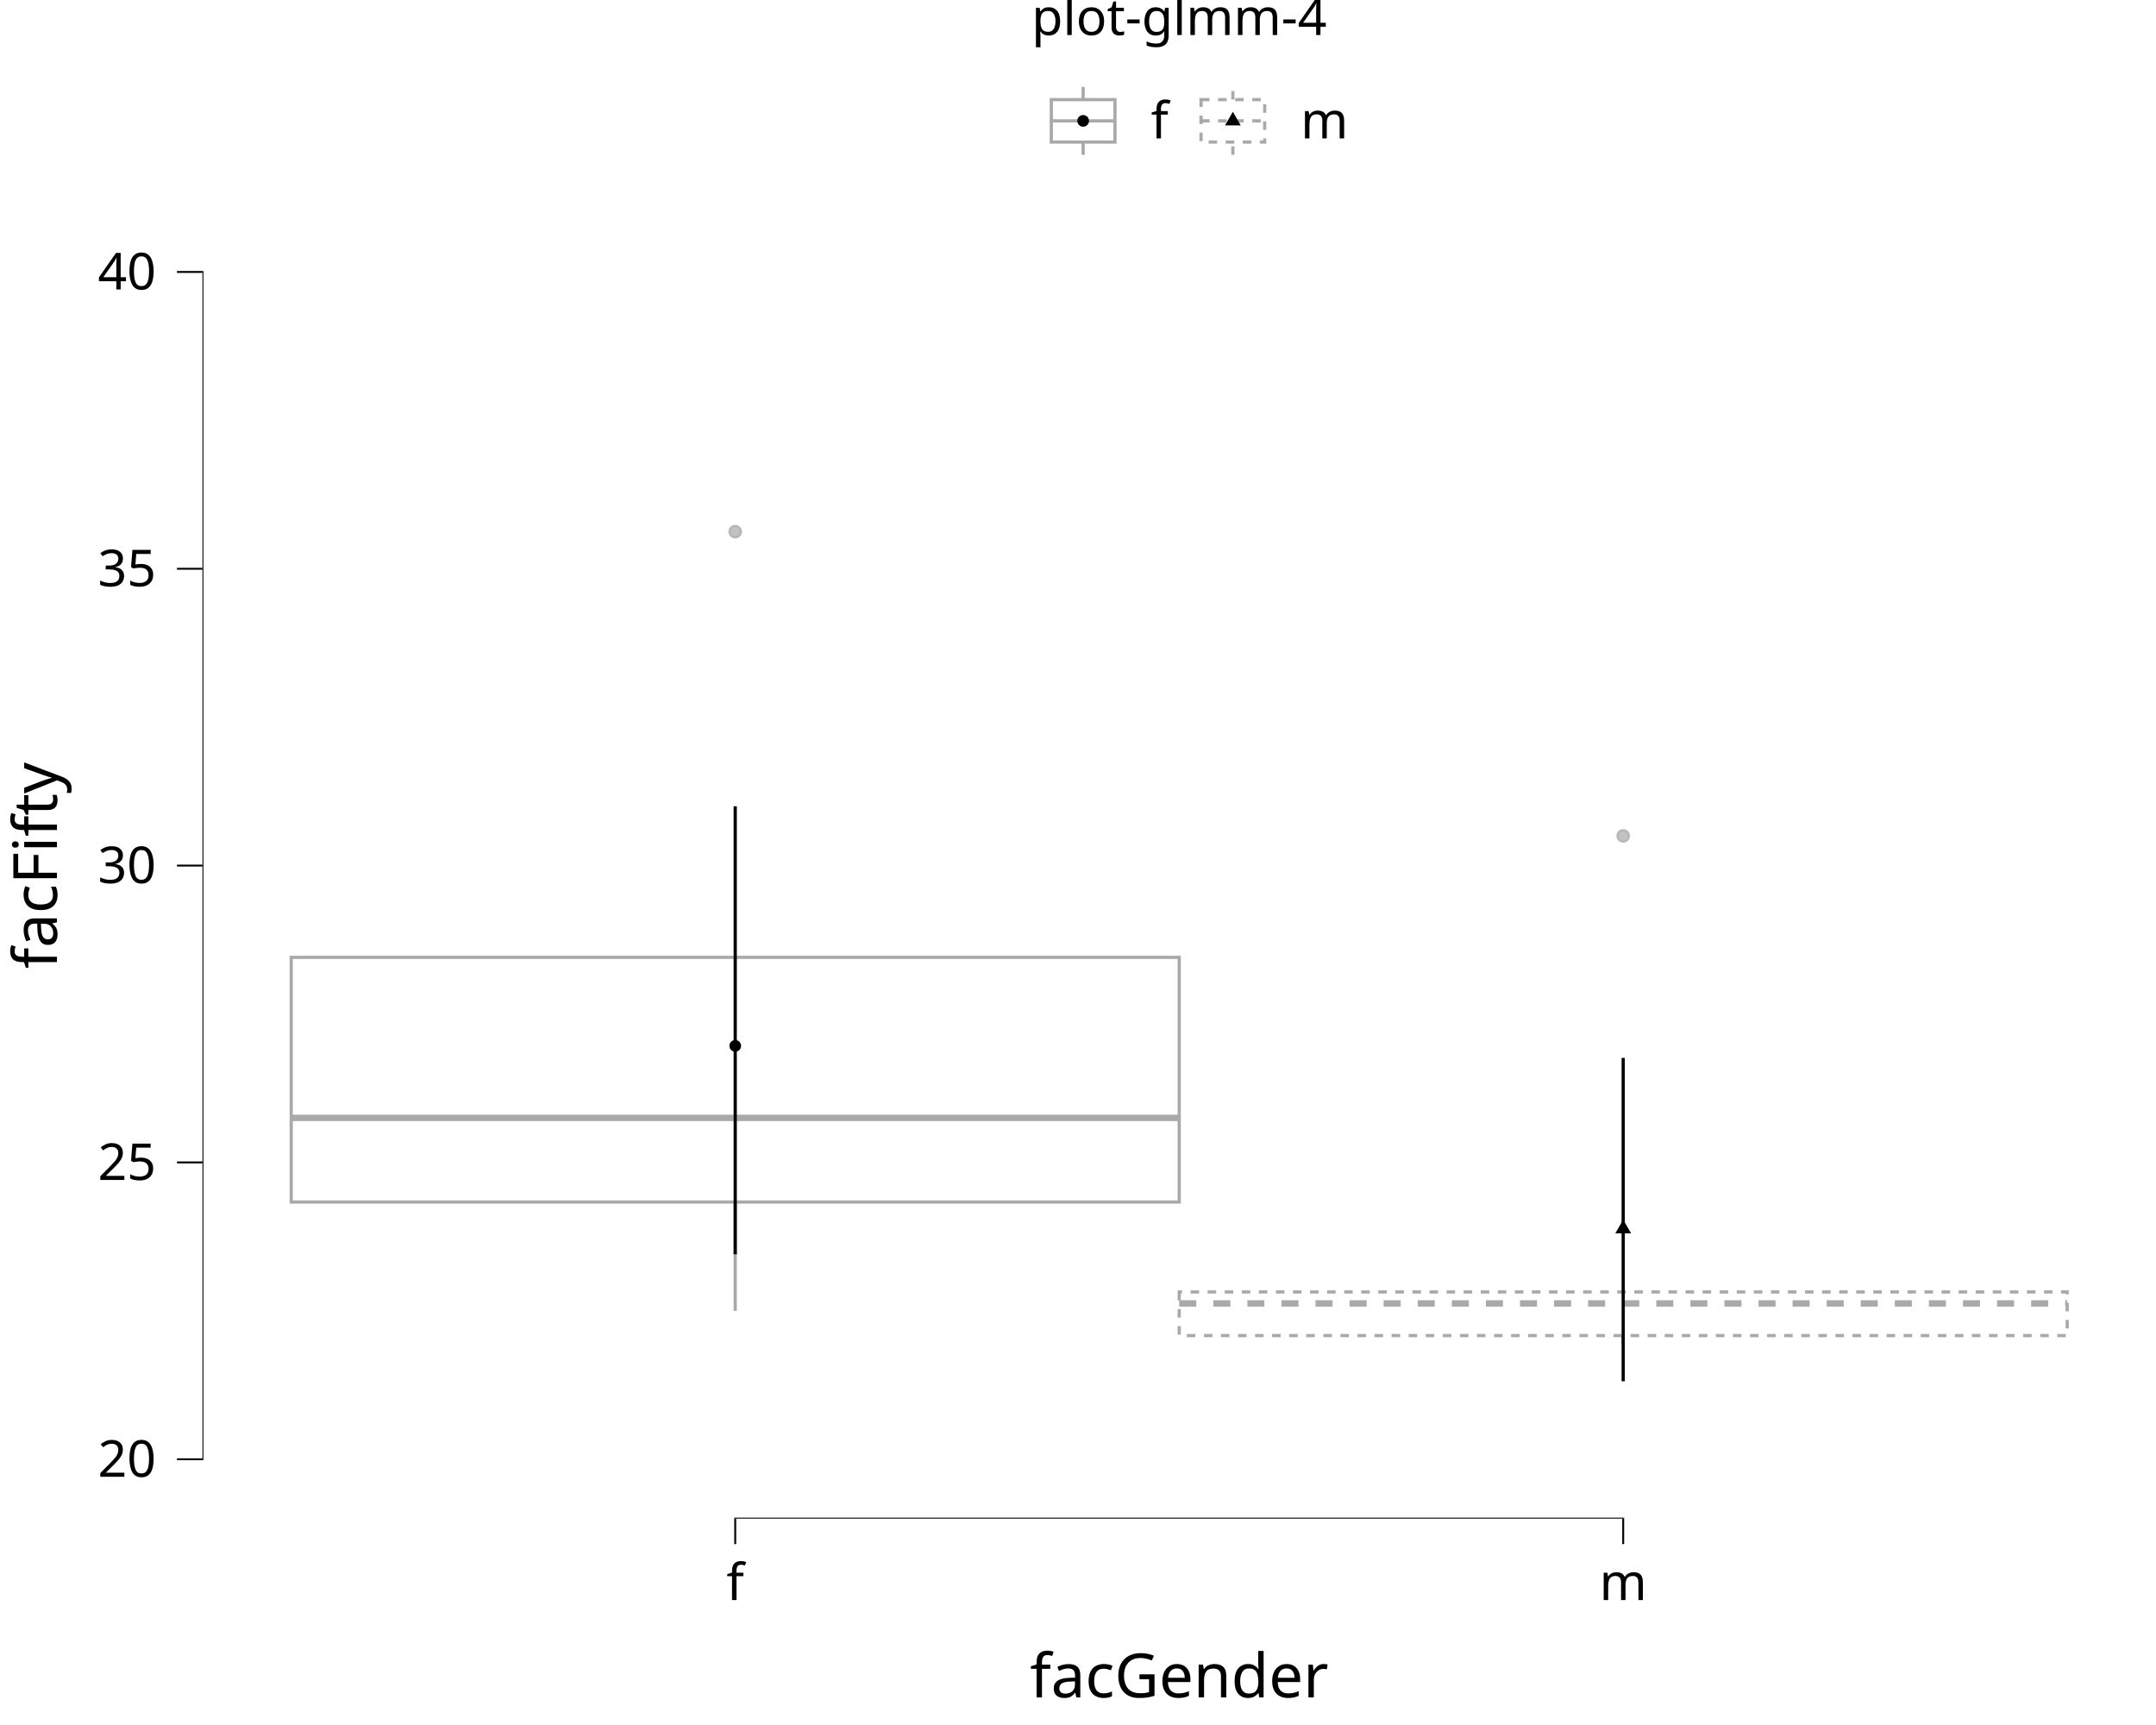
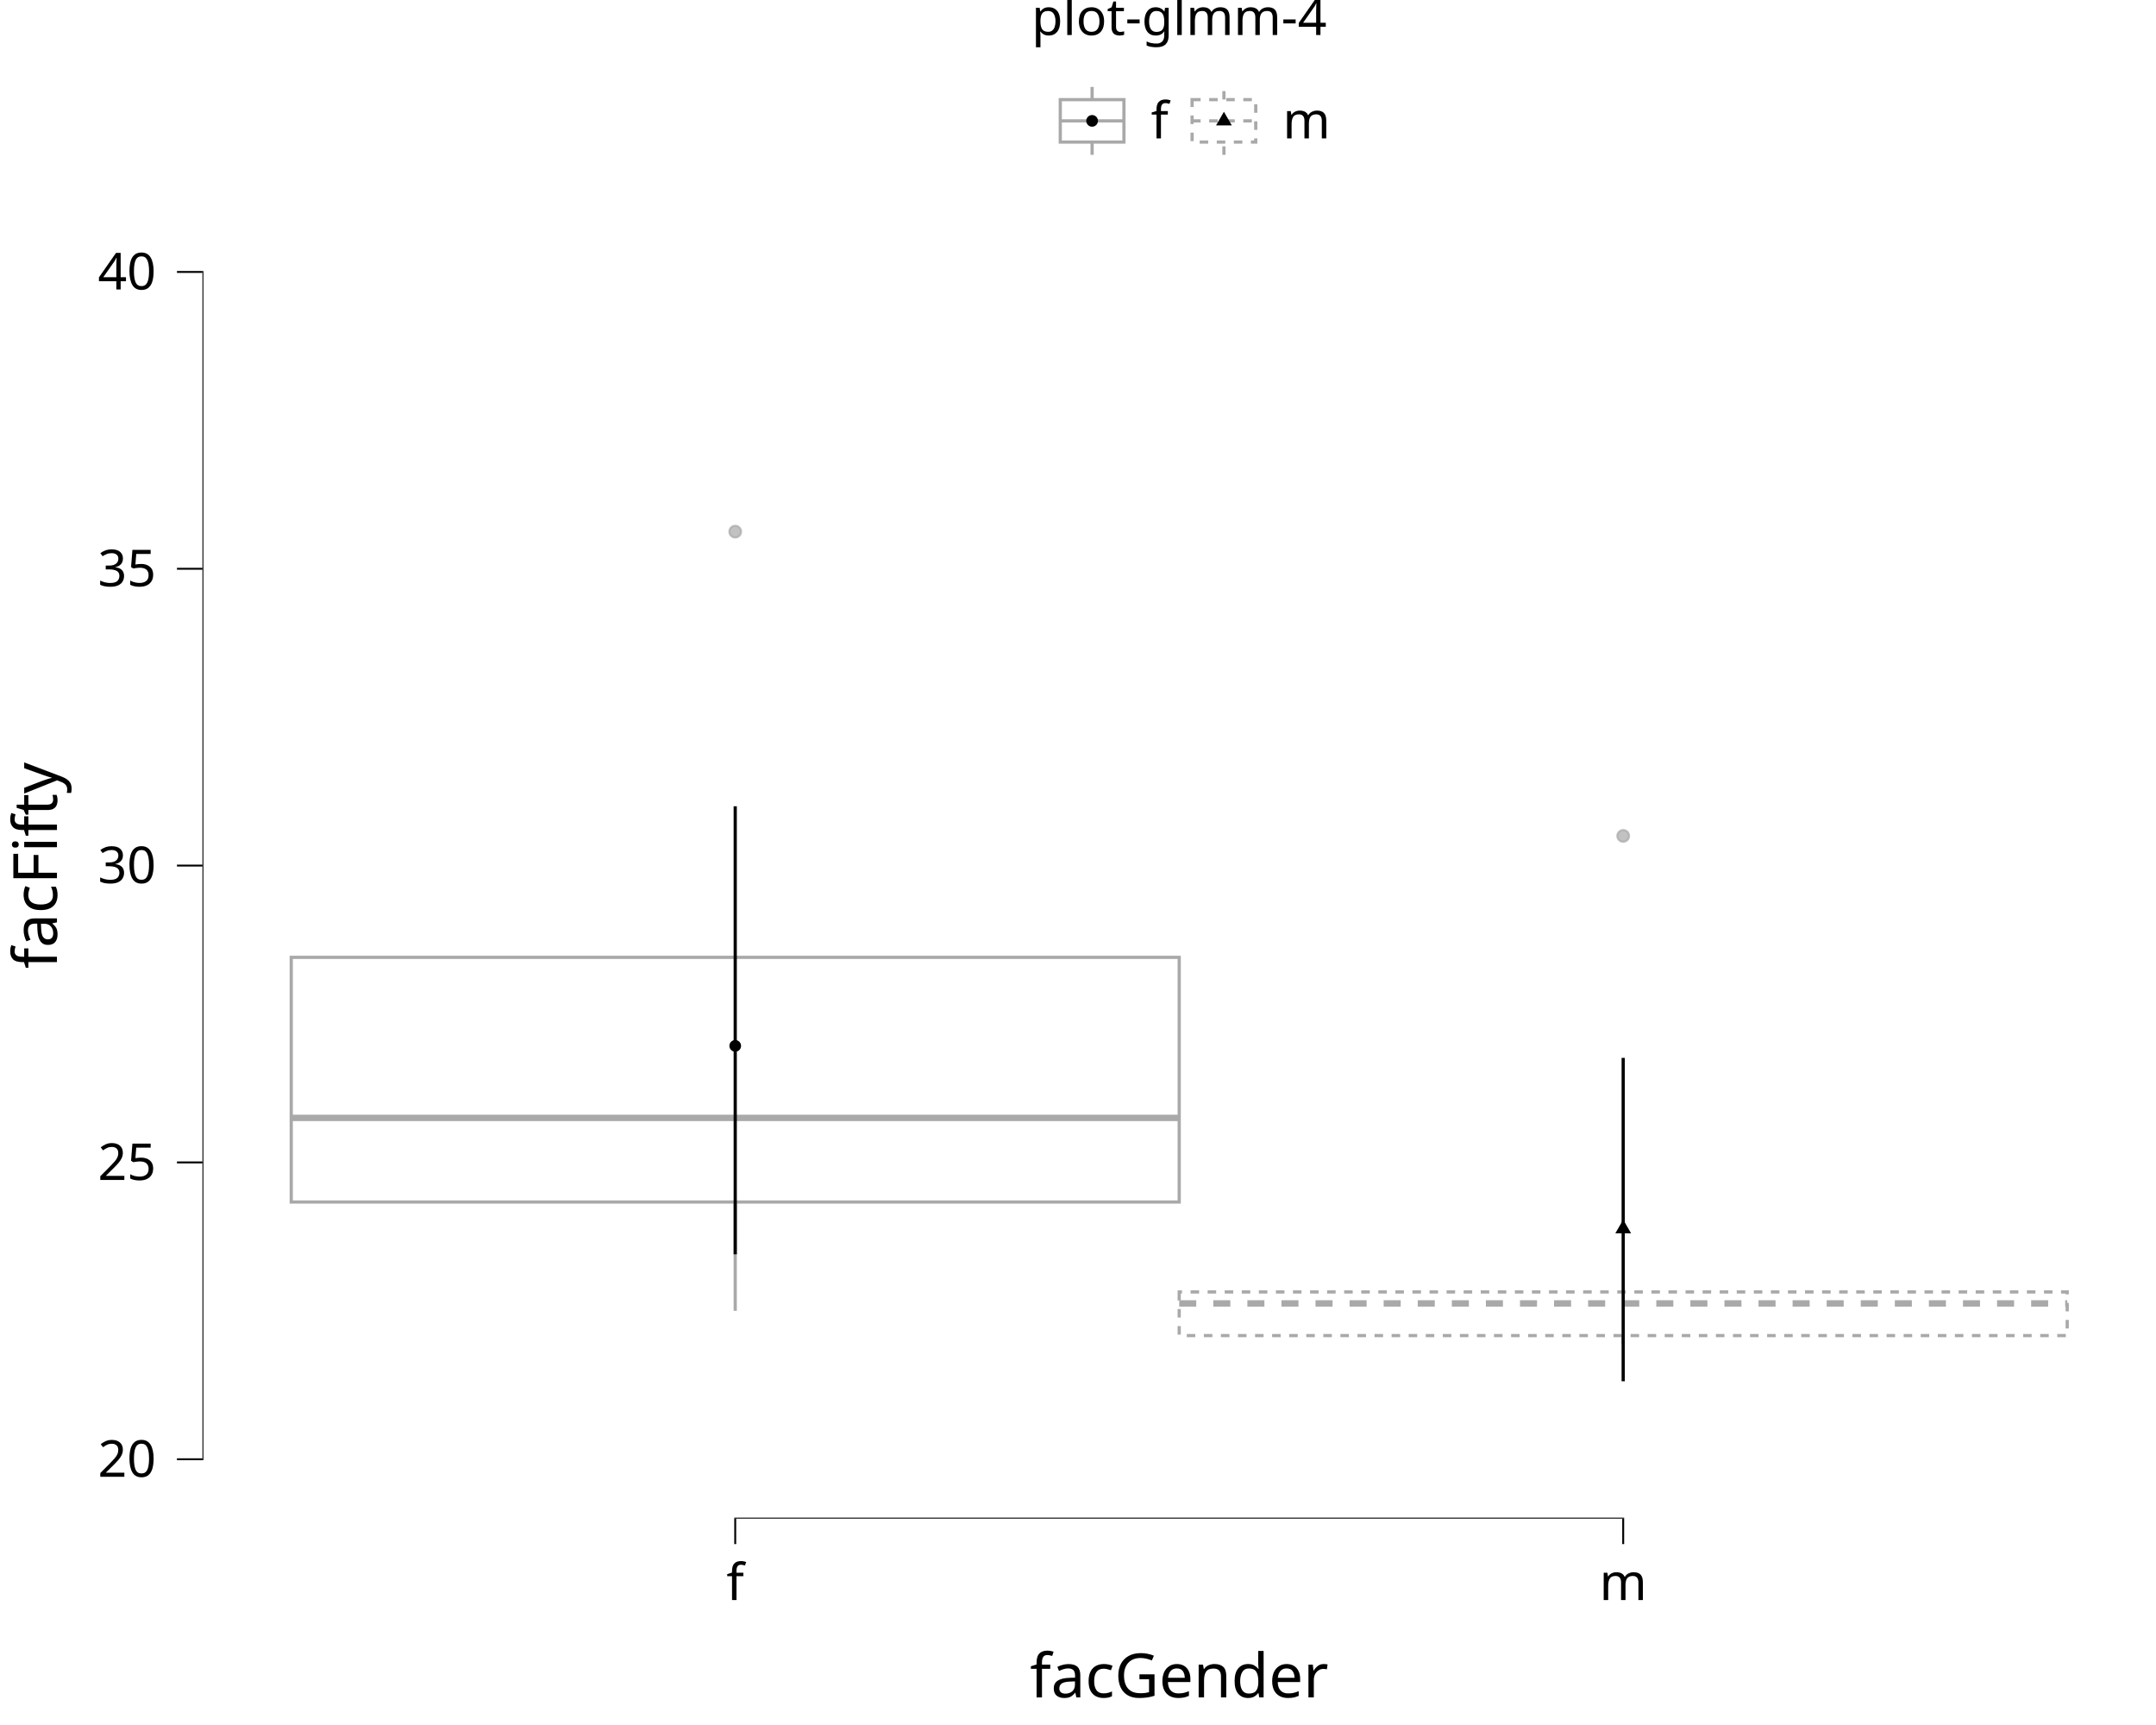
<svg xmlns="http://www.w3.org/2000/svg" class="svglite" data-engine-version="2.0" width="720.00pt" height="576.00pt" viewBox="0 0 720.00 576.00">
  <defs>
    <style type="text/css">
    .svglite line, .svglite polyline, .svglite polygon, .svglite path, .svglite rect, .svglite circle {
      fill: none;
      stroke: #000000;
      stroke-linecap: round;
      stroke-linejoin: round;
      stroke-miterlimit: 10.00;
    }
  </style>
  </defs>
  <rect width="100%" height="100%" style="stroke: none; fill: #FFFFFF;" />
  <defs>
    <clipPath id="cpMC4wMHw3MjAuMDB8MC4wMHw1NzYuMDA=">
      <rect x="0.00" y="0.00" width="720.00" height="576.00" />
    </clipPath>
  </defs>
  <g clip-path="url(#cpMC4wMHw3MjAuMDB8MC4wMHw1NzYuMDA=)">
    <rect x="0.00" y="0.00" width="720.00" height="576.00" style="stroke-width: 10.67; stroke: none;" />
  </g>
  <defs>
    <clipPath id="cpNjcuNjF8NzIwLjAwfDcwLjk3fDUwNy4wOQ==">
      <rect x="67.61" y="70.97" width="652.39" height="436.12" />
    </clipPath>
  </defs>
  <g clip-path="url(#cpNjcuNjF8NzIwLjAwfDcwLjk3fDUwNy4wOQ==)">
    <rect x="67.61" y="70.97" width="652.39" height="436.12" style="stroke-width: 10.67; stroke: none;" />
    <circle cx="245.53" cy="177.52" r="1.95" style="stroke-width: 0.71; stroke: #A9A9A9; stroke-opacity: 0.70; fill: #A9A9A9; fill-opacity: 0.70;" />
    <line x1="245.53" y1="319.67" x2="245.53" y2="319.67" style="stroke-width: 1.07; stroke: #A9A9A9; stroke-linecap: butt;" />
    <line x1="245.53" y1="401.37" x2="245.53" y2="437.71" style="stroke-width: 1.07; stroke: #A9A9A9; stroke-linecap: butt;" />
    <polygon points="97.26,319.67 97.26,401.37 393.80,401.37 393.80,319.67 97.26,319.67 " style="stroke-width: 1.07; stroke: #A9A9A9; stroke-linecap: butt; stroke-linejoin: miter; fill: #FFFFFF; fill-opacity: 0.70;" />
    <line x1="97.26" y1="373.28" x2="393.80" y2="373.28" style="stroke-width: 2.13; stroke: #A9A9A9; stroke-linecap: butt; stroke-linejoin: miter;" />
    <circle cx="542.07" cy="279.12" r="1.95" style="stroke-width: 0.71; stroke: #A9A9A9; stroke-opacity: 0.70; fill: #A9A9A9; fill-opacity: 0.70;" />
    <line x1="542.07" y1="431.40" x2="542.07" y2="431.40" style="stroke-width: 1.07; stroke: #A9A9A9; stroke-dasharray: 2.85,2.85; stroke-linecap: butt;" />
    <line x1="542.07" y1="445.97" x2="542.07" y2="449.83" style="stroke-width: 1.07; stroke: #A9A9A9; stroke-dasharray: 2.85,2.85; stroke-linecap: butt;" />
    <polygon points="393.80,431.40 393.80,445.97 690.35,445.97 690.35,431.40 393.80,431.40 " style="stroke-width: 1.07; stroke: #A9A9A9; stroke-dasharray: 2.85,2.85; stroke-linecap: butt; stroke-linejoin: miter; fill: #FFFFFF; fill-opacity: 0.70;" />
    <line x1="393.80" y1="435.23" x2="690.35" y2="435.23" style="stroke-width: 2.13; stroke: #A9A9A9; stroke-dasharray: 5.69,5.69; stroke-linecap: butt; stroke-linejoin: miter;" />
    <circle cx="245.53" cy="349.23" r="1.95" style="stroke-width: 0.71; stroke: none; fill: #000000;" />
    <polygon points="542.07,407.27 544.71,411.83 539.44,411.83 " style="stroke-width: 0.71; stroke: none; fill: #000000;" />
    <polyline points="245.53,269.23 245.53,269.23 " style="stroke-width: 1.07; stroke-linecap: butt;" />
    <polyline points="245.53,269.23 245.53,418.82 " style="stroke-width: 1.07; stroke-linecap: butt;" />
    <polyline points="245.53,418.82 245.53,418.82 " style="stroke-width: 1.07; stroke-linecap: butt;" />
    <polyline points="542.07,353.25 542.07,353.25 " style="stroke-width: 1.07; stroke-linecap: butt;" />
    <polyline points="542.07,353.25 542.07,461.23 " style="stroke-width: 1.07; stroke-linecap: butt;" />
    <polyline points="542.07,461.23 542.07,461.23 " style="stroke-width: 1.07; stroke-linecap: butt;" />
    <line x1="245.21" y1="507.09" x2="542.39" y2="507.09" style="stroke-width: 0.64; stroke-linecap: butt;" />
    <line x1="67.61" y1="487.59" x2="67.61" y2="90.48" style="stroke-width: 0.64; stroke-linecap: butt;" />
    <rect x="67.61" y="70.97" width="652.39" height="436.12" style="stroke-width: 0.00; stroke: none;" />
  </g>
  <g clip-path="url(#cpMC4wMHw3MjAuMDB8MC4wMHw1NzYuMDA=)">
    <polyline points="67.61,507.09 67.61,70.97 " style="stroke-width: 0.00; stroke: none; stroke-linecap: butt;" />
    <text x="52.13" y="493.12" text-anchor="end" style="font-size: 17.00px; font-family: sans;" textLength="18.91px" lengthAdjust="spacingAndGlyphs">20</text>
    <text x="52.13" y="394.00" text-anchor="end" style="font-size: 17.00px; font-family: sans;" textLength="18.91px" lengthAdjust="spacingAndGlyphs">25</text>
    <text x="52.13" y="294.88" text-anchor="end" style="font-size: 17.00px; font-family: sans;" textLength="18.91px" lengthAdjust="spacingAndGlyphs">30</text>
    <text x="52.13" y="195.76" text-anchor="end" style="font-size: 17.00px; font-family: sans;" textLength="18.91px" lengthAdjust="spacingAndGlyphs">35</text>
    <text x="52.13" y="96.65" text-anchor="end" style="font-size: 17.00px; font-family: sans;" textLength="18.91px" lengthAdjust="spacingAndGlyphs">40</text>
    <polyline points="59.10,487.27 67.61,487.27 " style="stroke-width: 0.64; stroke-linecap: butt;" />
    <polyline points="59.10,388.15 67.61,388.15 " style="stroke-width: 0.64; stroke-linecap: butt;" />
    <polyline points="59.10,289.03 67.61,289.03 " style="stroke-width: 0.64; stroke-linecap: butt;" />
    <polyline points="59.10,189.91 67.61,189.91 " style="stroke-width: 0.64; stroke-linecap: butt;" />
    <polyline points="59.10,90.80 67.61,90.80 " style="stroke-width: 0.64; stroke-linecap: butt;" />
    <polyline points="67.61,507.09 720.00,507.09 " style="stroke-width: 0.00; stroke: none; stroke-linecap: butt;" />
    <polyline points="245.53,515.60 245.53,507.09 " style="stroke-width: 0.64; stroke-linecap: butt;" />
    <polyline points="542.07,515.60 542.07,507.09 " style="stroke-width: 0.64; stroke-linecap: butt;" />
    <text x="245.53" y="534.27" text-anchor="middle" style="font-size: 17.00px; font-family: sans;" textLength="4.72px" lengthAdjust="spacingAndGlyphs">f</text>
    <text x="542.07" y="534.27" text-anchor="middle" style="font-size: 17.00px; font-family: sans;" textLength="14.17px" lengthAdjust="spacingAndGlyphs">m</text>
    <text x="393.80" y="566.78" text-anchor="middle" style="font-size: 20.40px; font-family: sans;" textLength="95.28px" lengthAdjust="spacingAndGlyphs">facGender</text>
    <text transform="translate(19.02,289.03) rotate(-90)" text-anchor="middle" style="font-size: 20.40px; font-family: sans;" textLength="65.75px" lengthAdjust="spacingAndGlyphs">facFifty</text>
-     <rect x="333.60" y="20.71" width="120.42" height="39.31" style="stroke-width: 0.75; stroke: none;" />
-     <rect x="333.60" y="20.71" width="120.42" height="39.31" style="stroke-width: 10.67; stroke: none;" />
-     <rect x="347.54" y="26.19" width="28.35" height="28.35" style="stroke-width: 10.67; stroke: none;" />
-     <polyline points="361.72,51.70 361.72,47.45 " style="stroke-width: 1.07; stroke: #A9A9A9; stroke-linecap: butt; stroke-linejoin: miter;" />
-     <polyline points="361.72,33.27 361.72,29.02 " style="stroke-width: 1.07; stroke: #A9A9A9; stroke-linecap: butt; stroke-linejoin: miter;" />
-     <rect x="351.09" y="33.27" width="21.26" height="14.17" style="stroke-width: 1.07; stroke: #A9A9A9; stroke-linecap: butt; stroke-linejoin: miter; fill: #FFFFFF; fill-opacity: 0.70;" />
-     <polyline points="351.09,40.36 372.35,40.36 " style="stroke-width: 1.07; stroke: #A9A9A9; stroke-linecap: butt; stroke-linejoin: miter;" />
-     <circle cx="361.72" cy="40.36" r="1.95" style="stroke-width: 0.71; stroke: none; fill: #000000;" />
-     <rect x="397.55" y="26.19" width="28.35" height="28.35" style="stroke-width: 10.67; stroke: none;" />
-     <polyline points="411.72,51.70 411.72,47.45 " style="stroke-width: 1.07; stroke: #A9A9A9; stroke-dasharray: 2.85,2.85; stroke-linecap: butt; stroke-linejoin: miter;" />
-     <polyline points="411.72,33.27 411.72,29.02 " style="stroke-width: 1.07; stroke: #A9A9A9; stroke-dasharray: 2.85,2.85; stroke-linecap: butt; stroke-linejoin: miter;" />
-     <rect x="401.09" y="33.27" width="21.26" height="14.17" style="stroke-width: 1.07; stroke: #A9A9A9; stroke-dasharray: 2.85,2.85; stroke-linecap: butt; stroke-linejoin: miter; fill: #FFFFFF; fill-opacity: 0.70;" />
-     <polyline points="401.09,40.36 422.35,40.36 " style="stroke-width: 1.07; stroke: #A9A9A9; stroke-dasharray: 2.85,2.85; stroke-linecap: butt; stroke-linejoin: miter;" />
-     <polygon points="411.72,37.32 414.35,41.88 409.09,41.88 " style="stroke-width: 0.71; stroke: none; fill: #000000;" />
+     <rect x="339.57" y="20.71" width="108.46" height="39.31" style="stroke-width: 0.75; stroke: none;" />
+     <rect x="339.57" y="20.71" width="108.46" height="39.31" style="stroke-width: 10.67; stroke: none;" />
+     <rect x="350.53" y="26.19" width="28.35" height="28.35" style="stroke-width: 10.67; stroke: none;" />
+     <polyline points="364.71,51.70 364.71,47.45 " style="stroke-width: 1.07; stroke: #A9A9A9; stroke-linecap: butt; stroke-linejoin: miter;" />
+     <polyline points="364.71,33.27 364.71,29.02 " style="stroke-width: 1.07; stroke: #A9A9A9; stroke-linecap: butt; stroke-linejoin: miter;" />
+     <rect x="354.08" y="33.27" width="21.26" height="14.17" style="stroke-width: 1.07; stroke: #A9A9A9; stroke-linecap: butt; stroke-linejoin: miter; fill: #FFFFFF; fill-opacity: 0.70;" />
+     <polyline points="354.08,40.36 375.34,40.36 " style="stroke-width: 1.07; stroke: #A9A9A9; stroke-linecap: butt; stroke-linejoin: miter;" />
+     <circle cx="364.71" cy="40.36" r="1.95" style="stroke-width: 0.71; stroke: none; fill: #000000;" />
+     <rect x="394.56" y="26.19" width="28.35" height="28.35" style="stroke-width: 10.67; stroke: none;" />
+     <polyline points="408.73,51.70 408.73,47.45 " style="stroke-width: 1.07; stroke: #A9A9A9; stroke-dasharray: 2.85,2.85; stroke-linecap: butt; stroke-linejoin: miter;" />
+     <polyline points="408.73,33.27 408.73,29.02 " style="stroke-width: 1.07; stroke: #A9A9A9; stroke-dasharray: 2.85,2.85; stroke-linecap: butt; stroke-linejoin: miter;" />
+     <rect x="398.10" y="33.27" width="21.26" height="14.17" style="stroke-width: 1.07; stroke: #A9A9A9; stroke-dasharray: 2.85,2.85; stroke-linecap: butt; stroke-linejoin: miter; fill: #FFFFFF; fill-opacity: 0.70;" />
+     <polyline points="398.10,40.36 419.36,40.36 " style="stroke-width: 1.07; stroke: #A9A9A9; stroke-dasharray: 2.85,2.85; stroke-linecap: butt; stroke-linejoin: miter;" />
+     <polygon points="408.73,37.32 411.37,41.88 406.10,41.88 " style="stroke-width: 0.71; stroke: none; fill: #000000;" />
    <text x="384.36" y="46.21" style="font-size: 17.00px; font-family: sans;" textLength="4.72px" lengthAdjust="spacingAndGlyphs">f</text>
-     <text x="434.36" y="46.21" style="font-size: 17.00px; font-family: sans;" textLength="14.17px" lengthAdjust="spacingAndGlyphs">m</text>
+     <text x="428.39" y="46.21" style="font-size: 17.00px; font-family: sans;" textLength="14.17px" lengthAdjust="spacingAndGlyphs">m</text>
    <text x="393.80" y="11.70" text-anchor="middle" style="font-size: 17.00px; font-family: sans;" textLength="89.75px" lengthAdjust="spacingAndGlyphs">plot-glmm-4</text>
  </g>
</svg>
